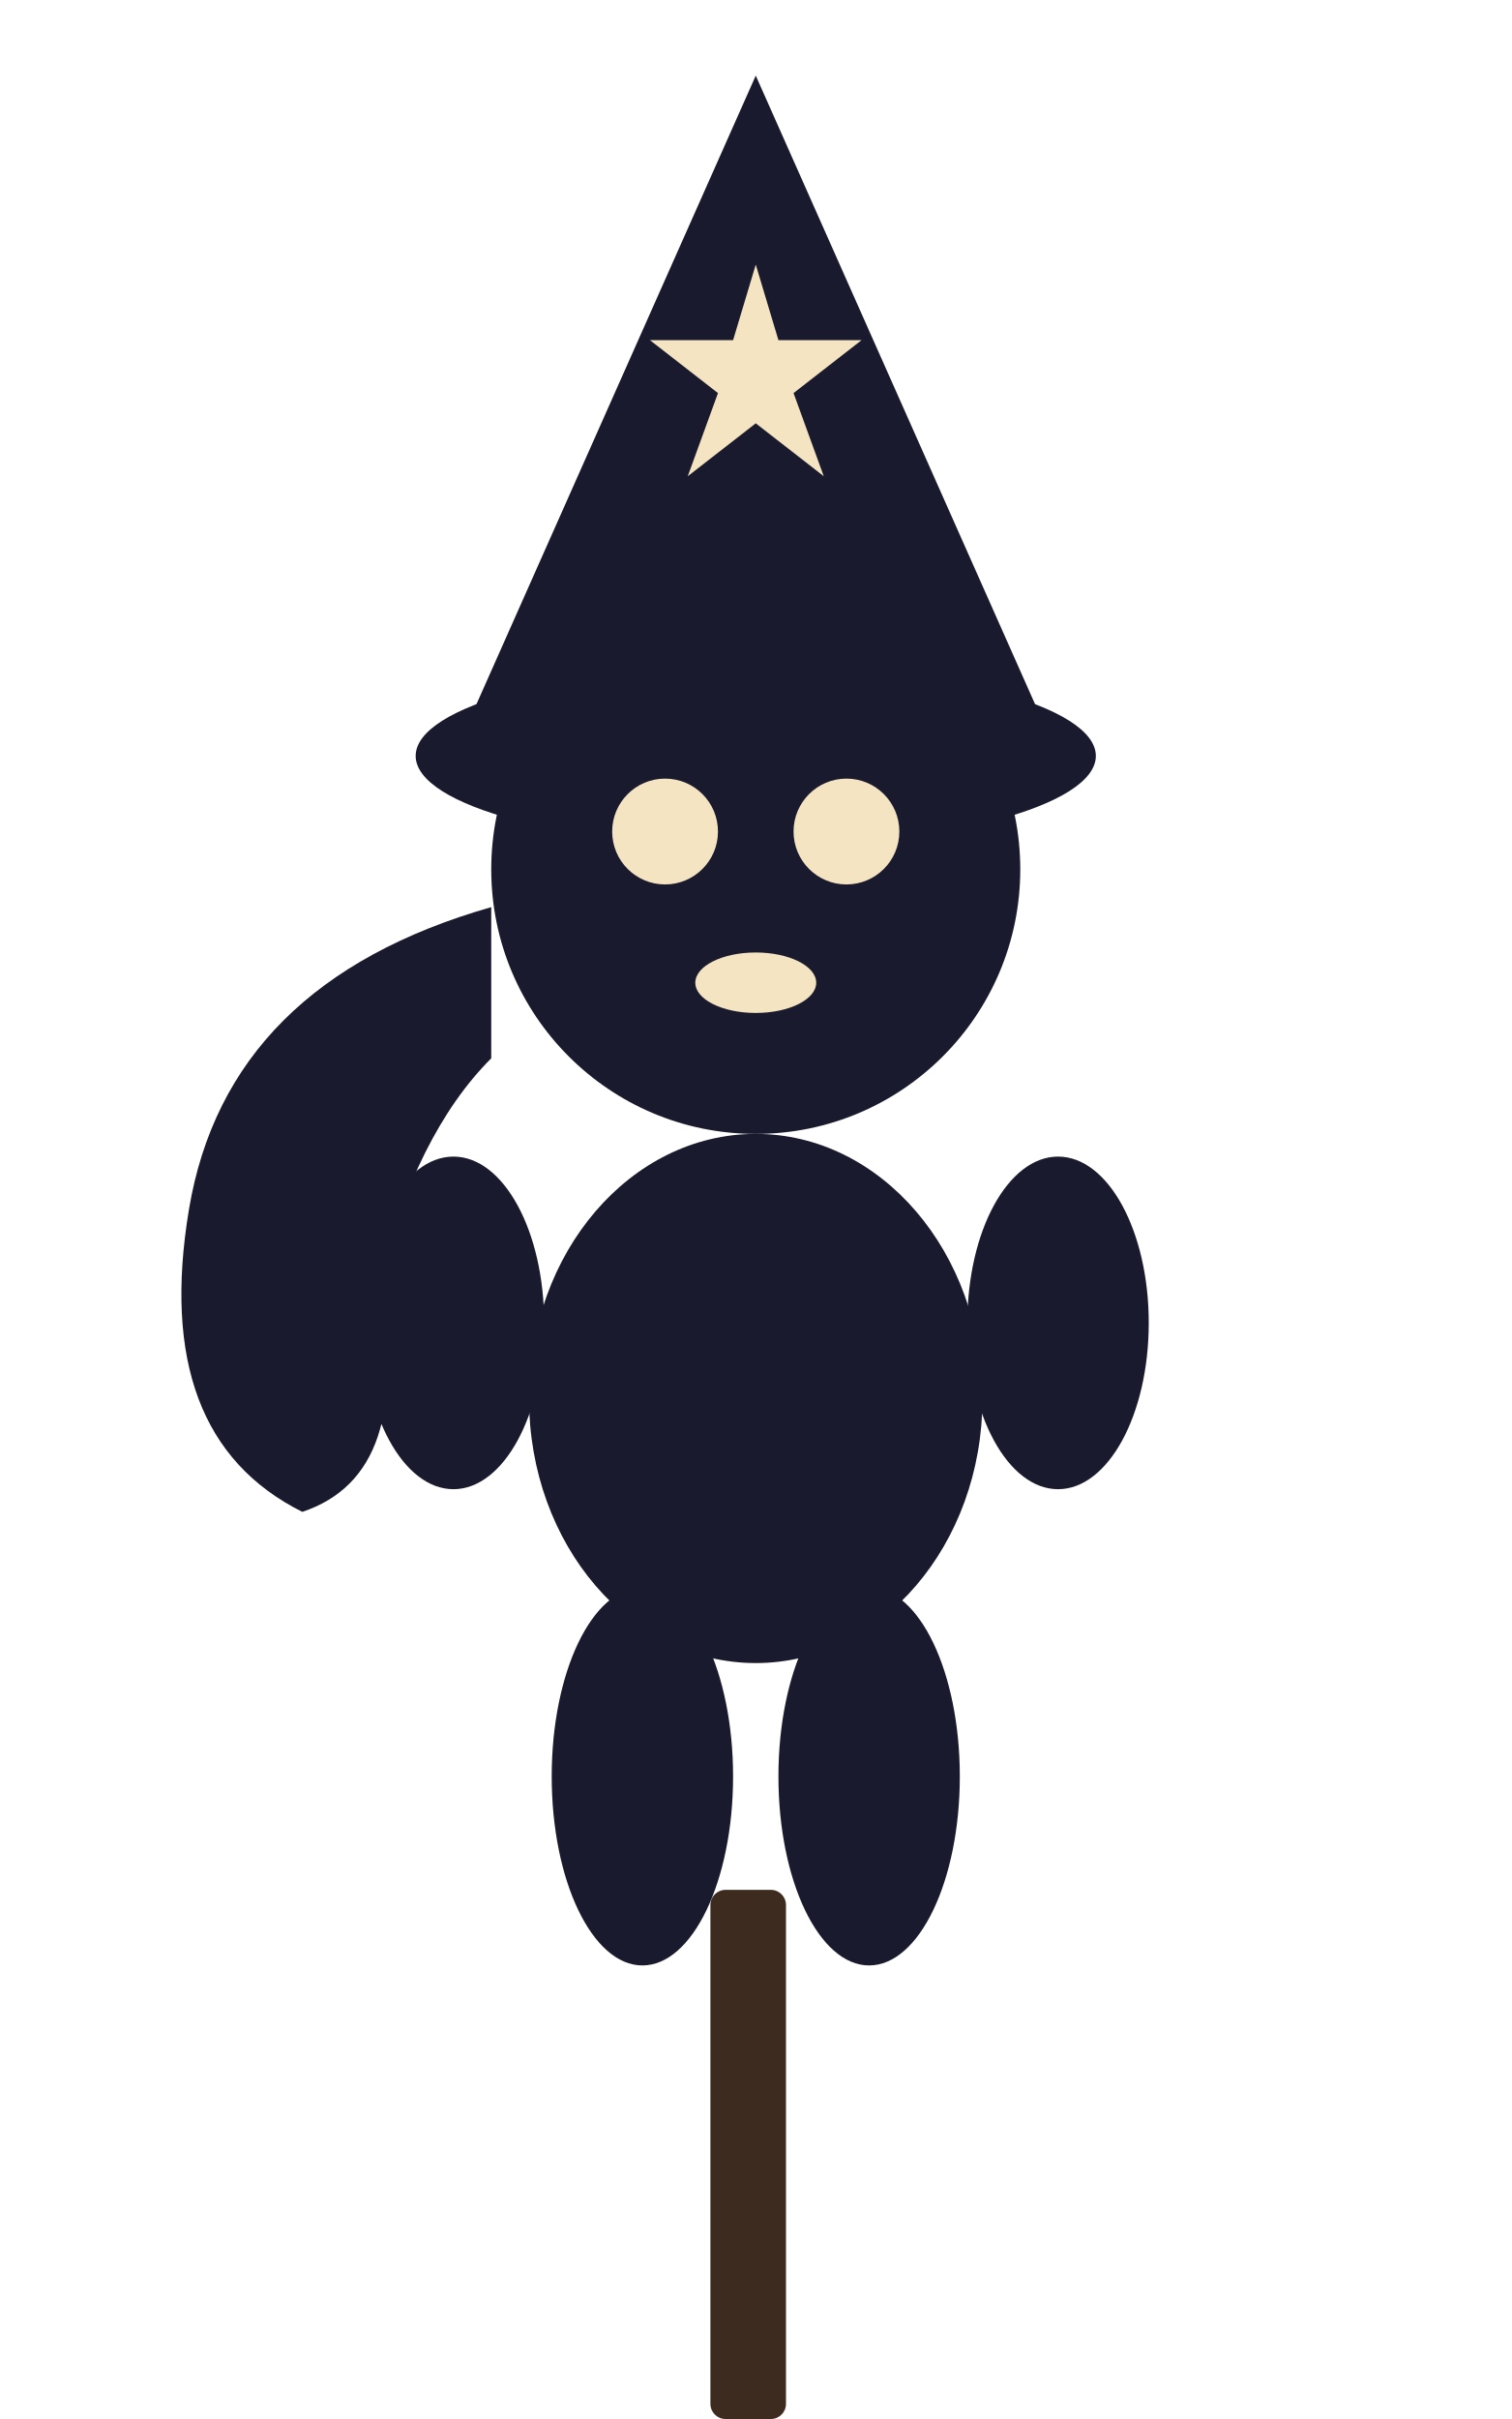
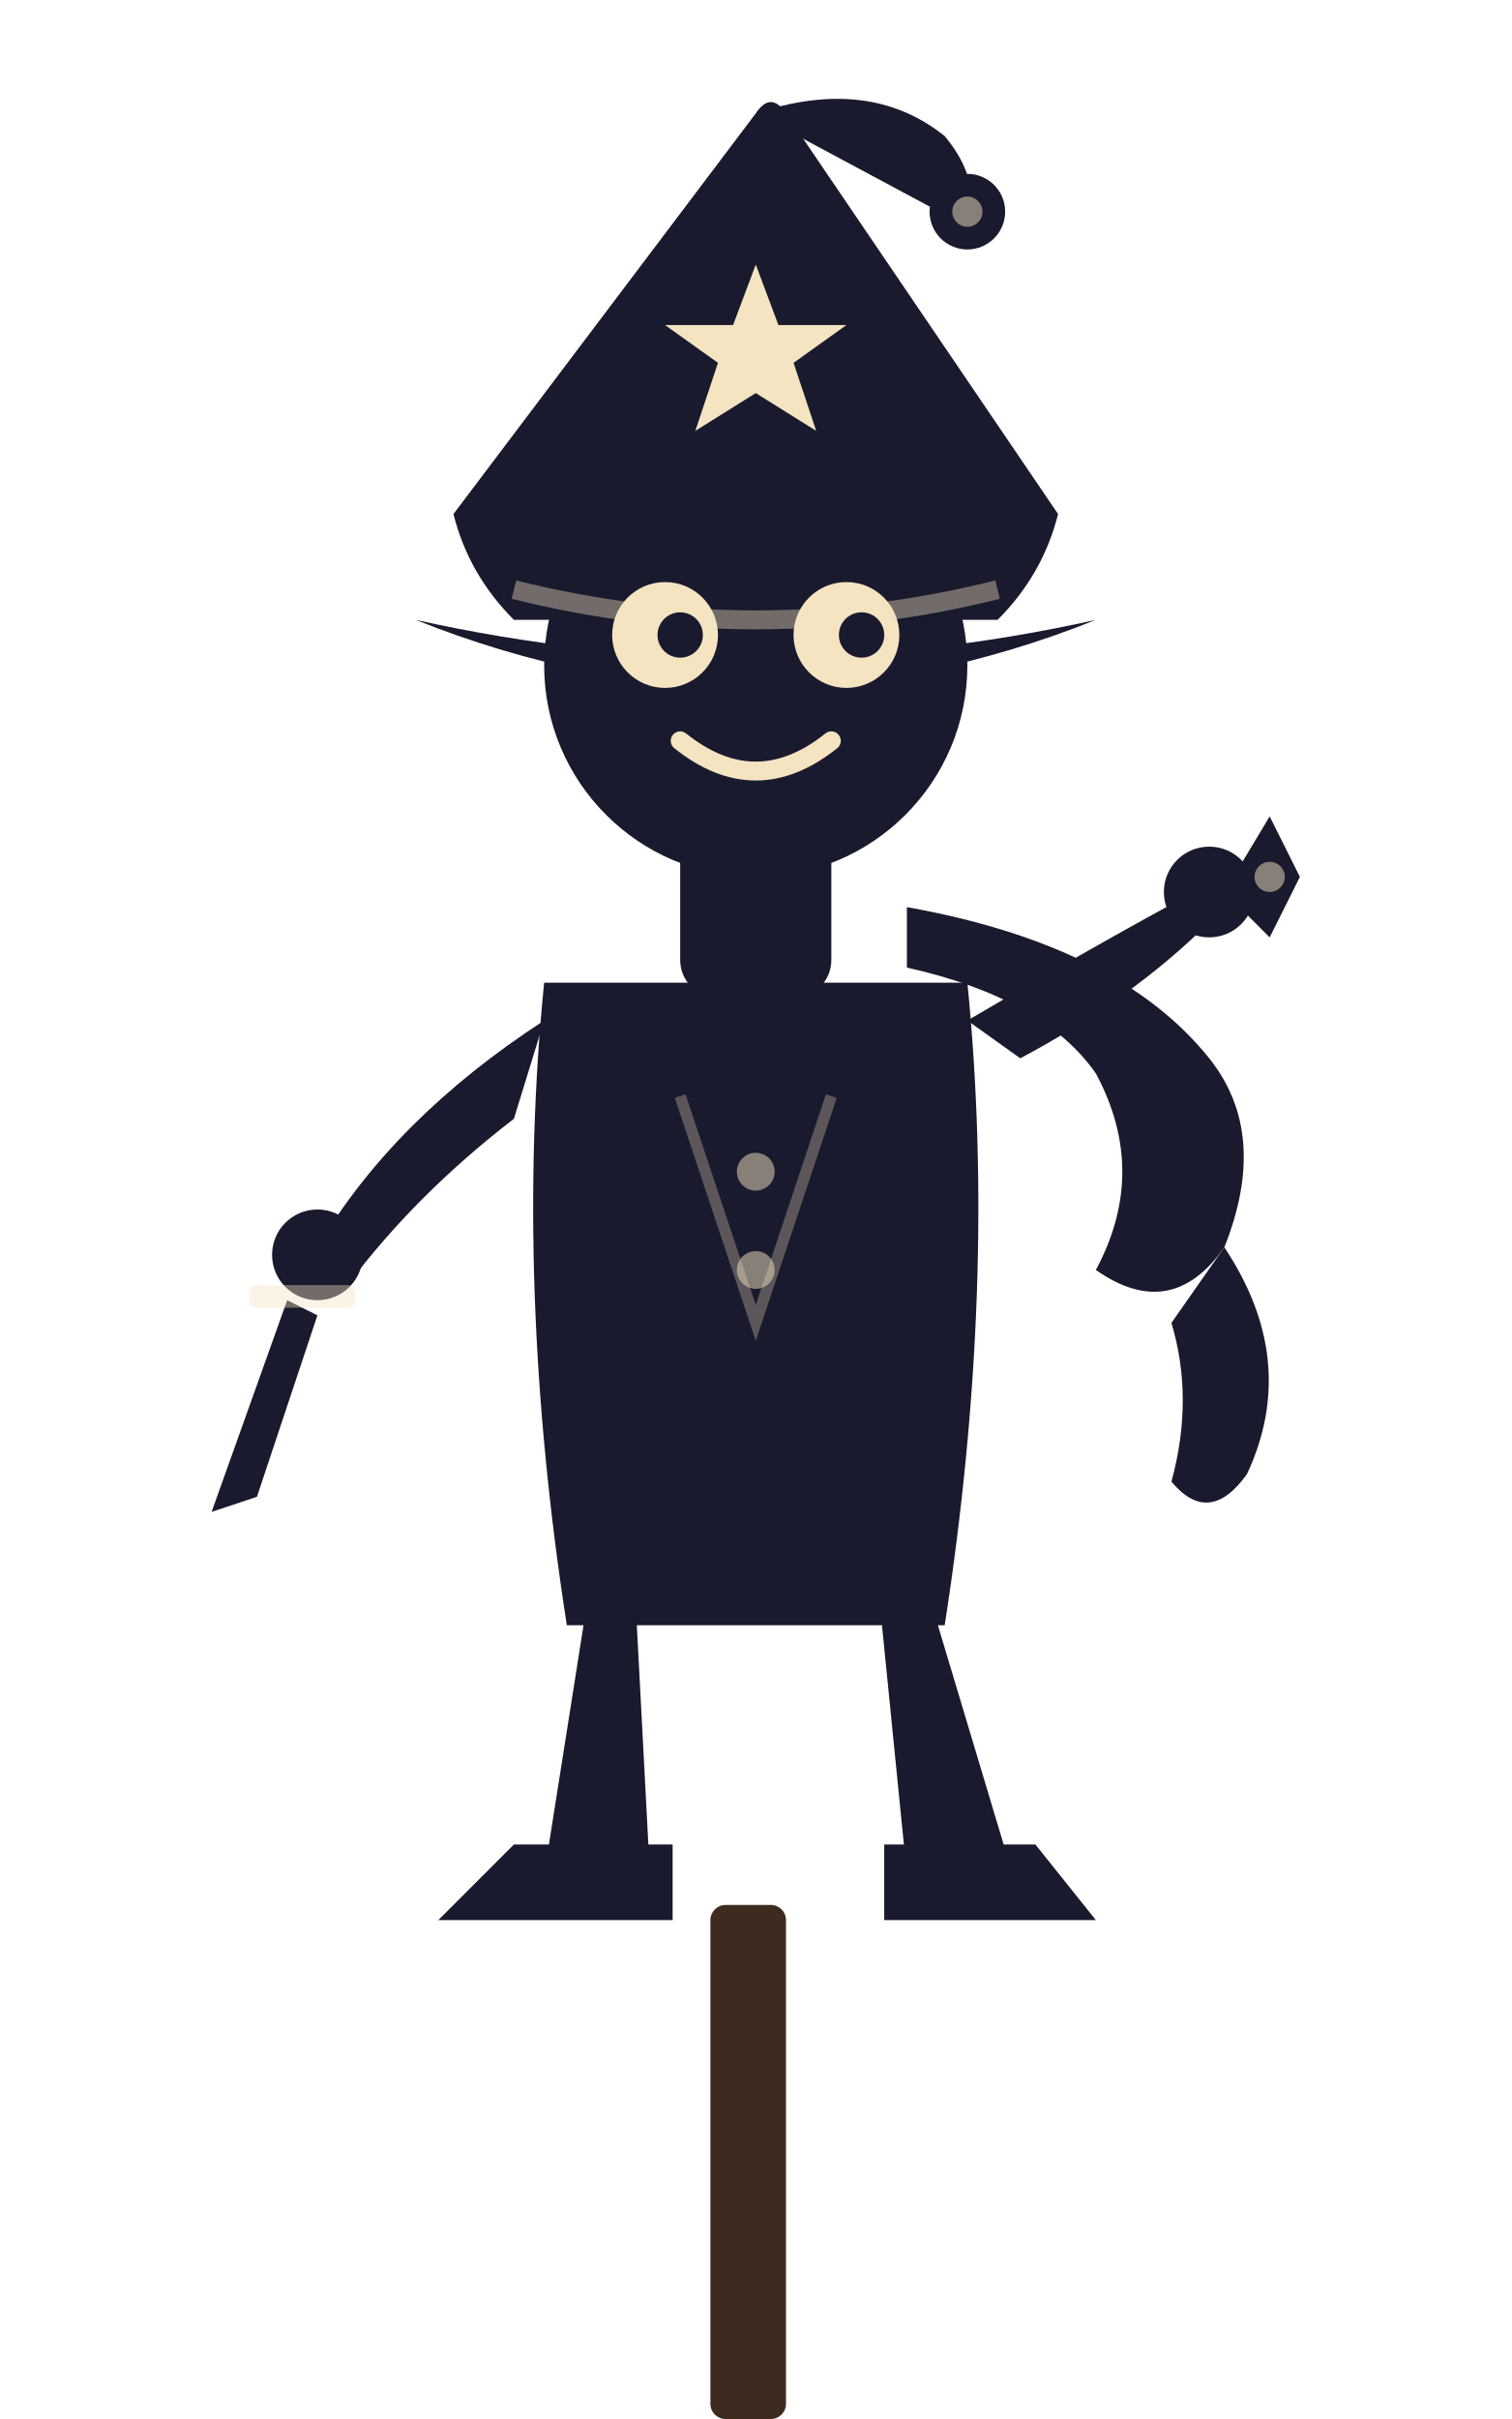
<svg xmlns="http://www.w3.org/2000/svg" viewBox="0 0 200 320">
-   <rect x="94" y="250" width="10" height="70" fill="#3D2B1F" rx="2" />
-   <polygon points="100,10 140,100 60,100" fill="#1A1A2E" />
-   <ellipse cx="100" cy="100" rx="45" ry="12" fill="#1A1A2E" />
-   <circle cx="100" cy="115" r="35" fill="#1A1A2E" />
-   <path d="M65 120 Q30 130 25 160 Q20 190 40 200 Q55 195 50 170 Q55 150 65 140" fill="#1A1A2E" />
-   <ellipse cx="100" cy="185" rx="30" ry="35" fill="#1A1A2E" />
-   <ellipse cx="60" cy="175" rx="12" ry="22" fill="#1A1A2E" />
-   <rect x="40" y="155" width="6" height="35" rx="1" fill="#1A1A2E" transform="rotate(-20 43 172)" />
-   <ellipse cx="140" cy="175" rx="12" ry="22" fill="#1A1A2E" />
-   <ellipse cx="85" cy="235" rx="12" ry="25" fill="#1A1A2E" />
-   <ellipse cx="115" cy="235" rx="12" ry="25" fill="#1A1A2E" />
+   <rect x="94" y="252" width="10" height="68" fill="#3D2B1F" rx="2" />
+   <path d="M78 210 L72 248 L86 248 L84 210 Z" fill="#1A1A2E" />
+   <path d="M116 208 L120 248 L134 248 L122 208 Z" fill="#1A1A2E" />
+   <path d="M68 244 L89 244 L89 254 L58 254 Z" fill="#1A1A2E" />
+   <path d="M117 244 L137 244 L145 254 L117 254 Z" fill="#1A1A2E" />
+   <path d="M72 130 Q68 170 75 215 L125 215 Q132 170 128 130 Z" fill="#1A1A2E" />
+   <path d="M90 145 L100 175 L110 145" fill="none" stroke="#F4E4C1" stroke-width="1.5" opacity="0.3" />
+   <circle cx="100" cy="155" r="2.5" fill="#F4E4C1" opacity="0.5" />
+   <circle cx="100" cy="168" r="2.5" fill="#F4E4C1" opacity="0.5" />
+   <path d="M120 120 Q148 125 160 140 Q168 150 162 165 Q155 175 145 168 Q152 155 145 142 Q138 132 120 128" fill="#1A1A2E" />
+   <path d="M162 165 Q172 180 165 195 Q160 202 155 196 Q158 185 155 175" fill="#1A1A2E" />
+   <path d="M72 135 Q52 148 42 165 Q40 170 46 170 Q55 158 68 148 Z" fill="#1A1A2E" />
+   <circle cx="42" cy="166" r="6" fill="#1A1A2E" />
+   <path d="M38 172 L28 200 L34 198 L42 174 Z" fill="#1A1A2E" />
+   <rect x="33" y="170" width="14" height="3" rx="1" fill="#F4E4C1" opacity="0.4" />
+   <path d="M128 135 Q145 125 158 118 Q162 116 160 122 Q150 132 135 140 Z" fill="#1A1A2E" />
+   <circle cx="160" cy="118" r="6" fill="#1A1A2E" />
+   <polygon points="168,108 172,116 168,124 162,118" fill="#1A1A2E" />
+   <circle cx="168" cy="116" r="2" fill="#F4E4C1" opacity="0.5" />
+   <rect x="90" y="108" width="20" height="24" rx="5" fill="#1A1A2E" />
+   <circle cx="100" cy="88" r="28" fill="#1A1A2E" />
+   <path d="M68 82 Q62 76 60 68 L100 15 Q102 12 104 15 L140 68 Q138 76 132 82 Z" fill="#1A1A2E" />
+   <path d="M55 82 Q100 92 145 82 Q100 100 55 82 Z" fill="#1A1A2E" />
+   <path d="M68 78 Q100 86 132 78" fill="none" stroke="#F4E4C1" stroke-width="2.5" opacity="0.4" />
+   <polygon points="100,35 103,43 112,43 105,48 108,57 100,52 92,57 95,48 88,43 97,43" fill="#F4E4C1" />
+   <path d="M100 15 Q115 10 125 18 Q130 24 128 30" fill="#1A1A2E" />
+   <circle cx="128" cy="28" r="5" fill="#1A1A2E" />
+   <circle cx="128" cy="28" r="2" fill="#F4E4C1" opacity="0.5" />
  <g id="pip-eyes">
-     <circle cx="88" cy="110" r="7" fill="#F4E4C1" />
-     <circle cx="112" cy="110" r="7" fill="#F4E4C1" />
+     <circle cx="88" cy="84" r="7" fill="#F4E4C1" />
+     <circle cx="112" cy="84" r="7" fill="#F4E4C1" />
+     <circle cx="90" cy="84" r="3" fill="#1A1A2E" />
+     <circle cx="114" cy="84" r="3" fill="#1A1A2E" />
  </g>
  <g id="pip-mouth">
-     <ellipse cx="100" cy="130" rx="8" ry="4" fill="#F4E4C1" />
+     <path d="M90 98 Q100 106 110 98" fill="none" stroke="#F4E4C1" stroke-width="2.5" stroke-linecap="round" />
  </g>
-   <polygon points="100,35 103,45 114,45 105,52 109,63 100,56 91,63 95,52 86,45 97,45" fill="#F4E4C1" />
</svg>
